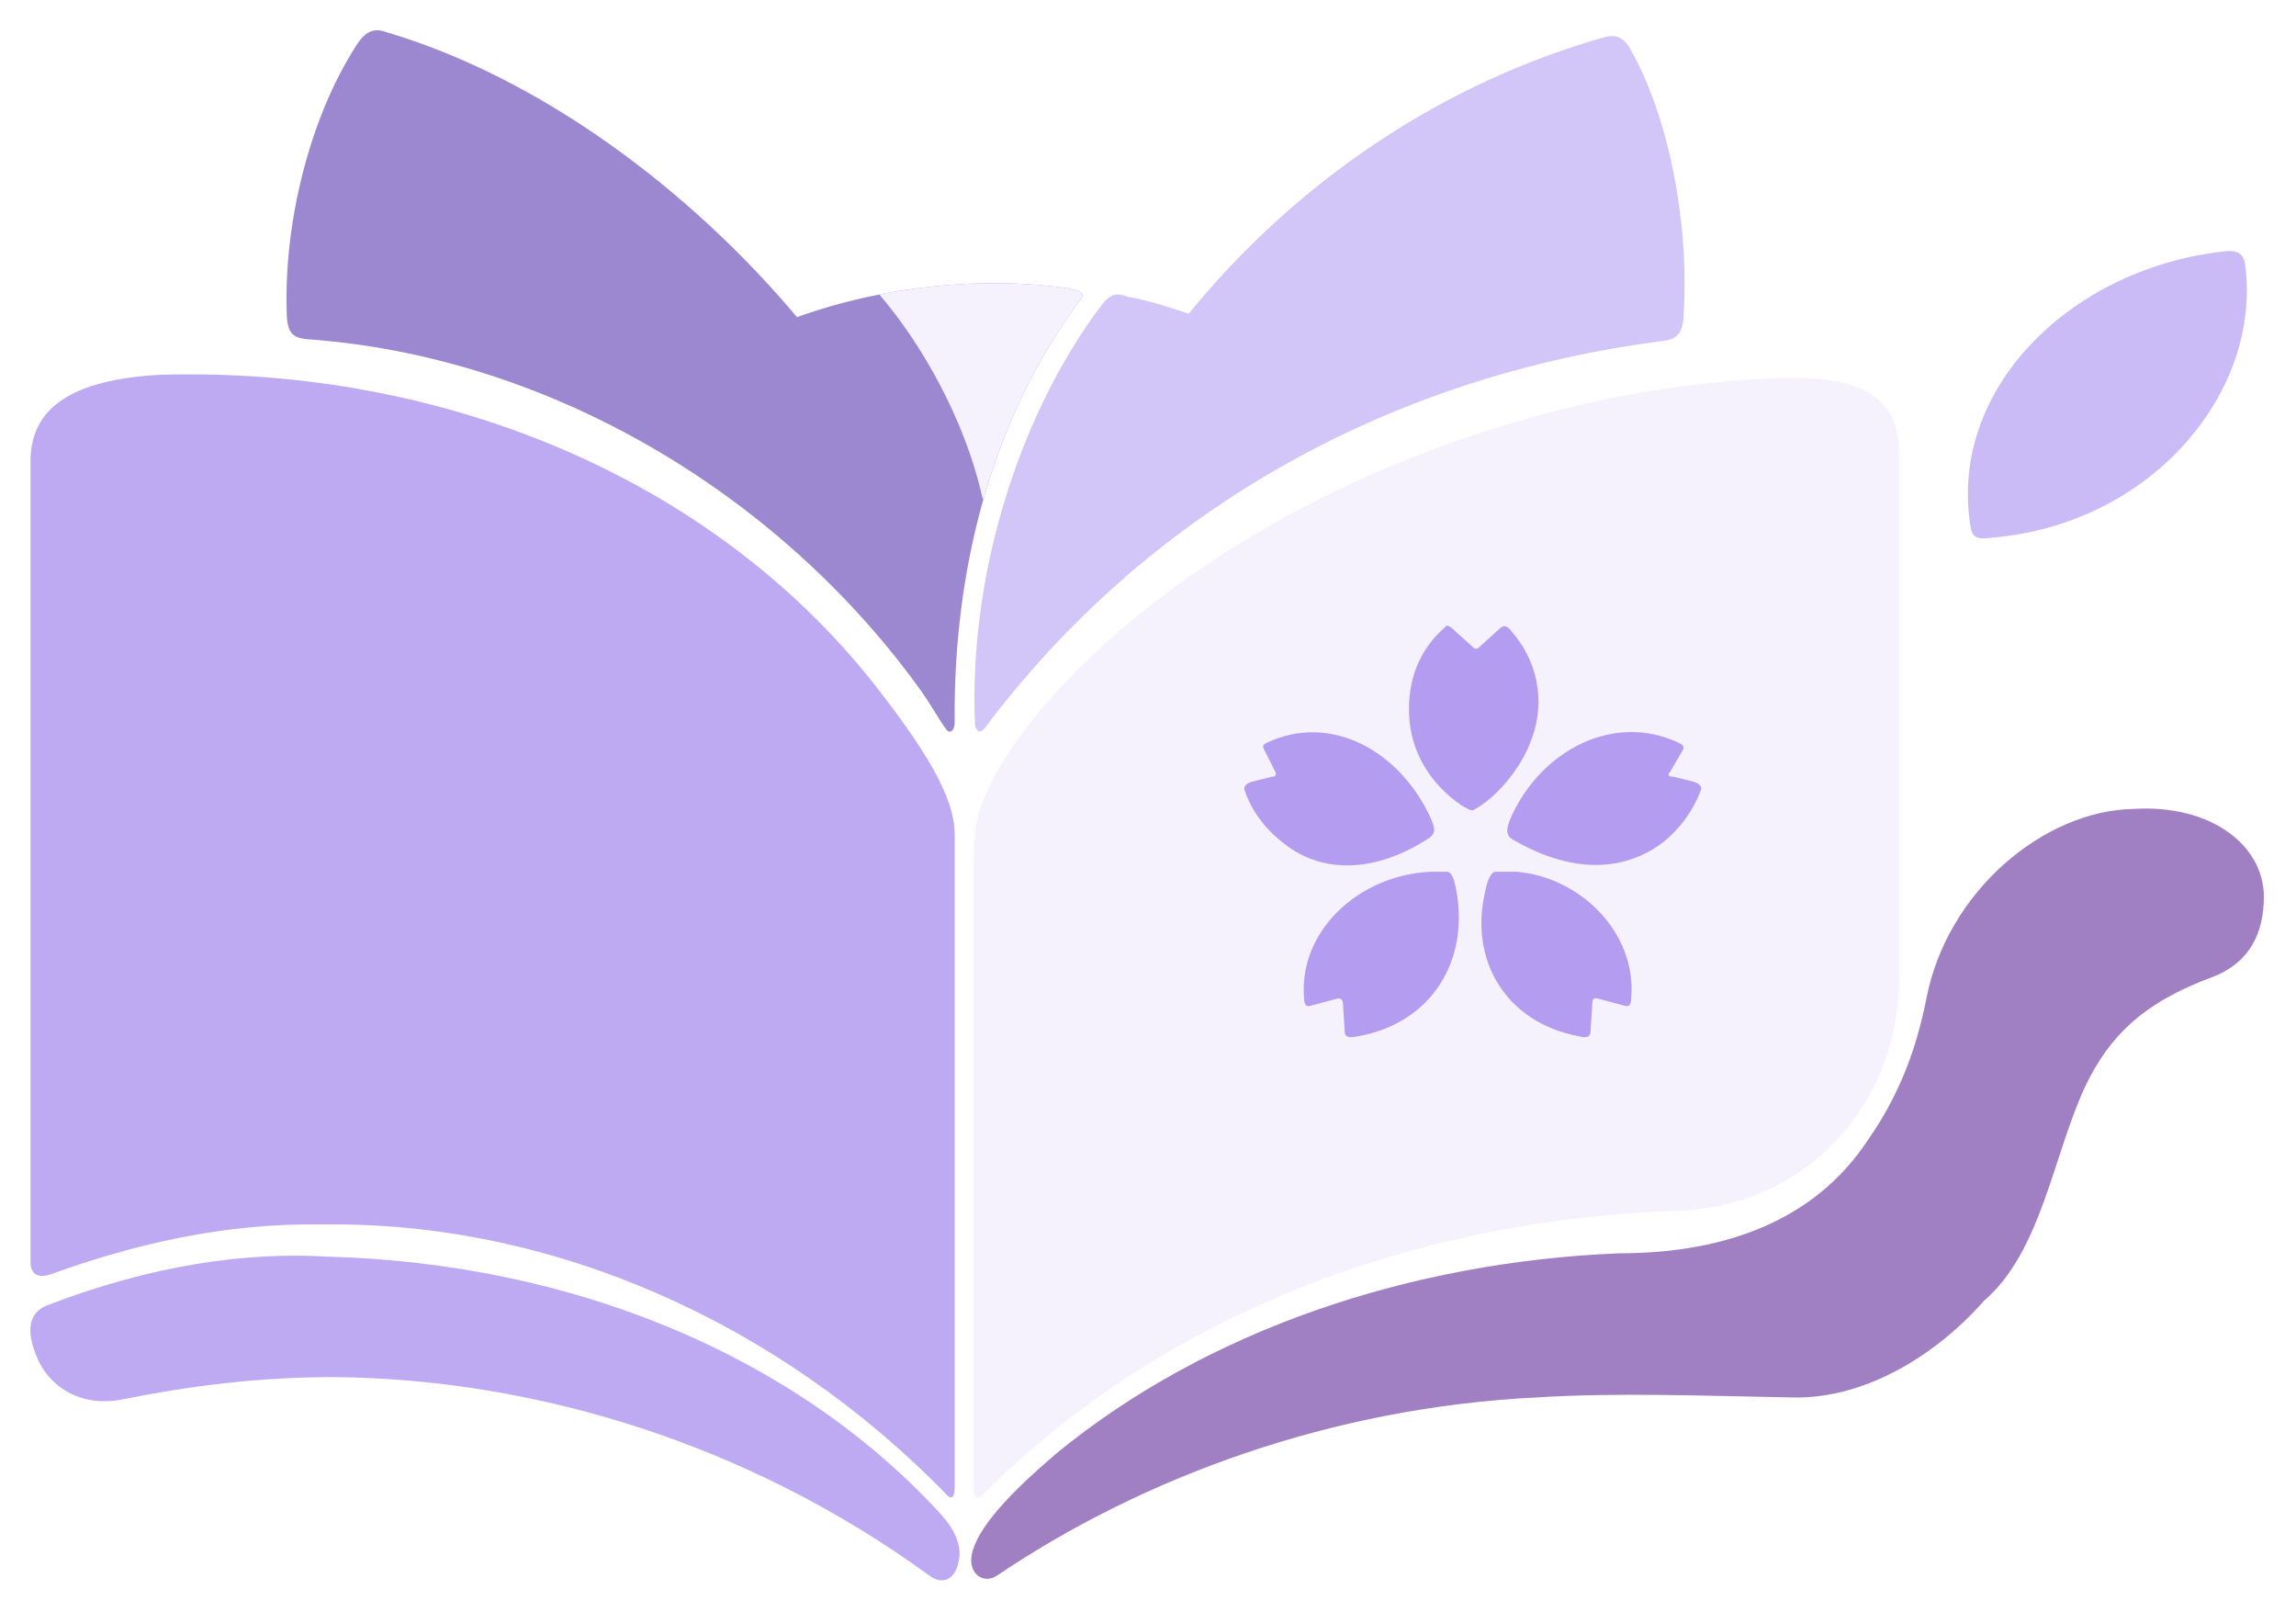
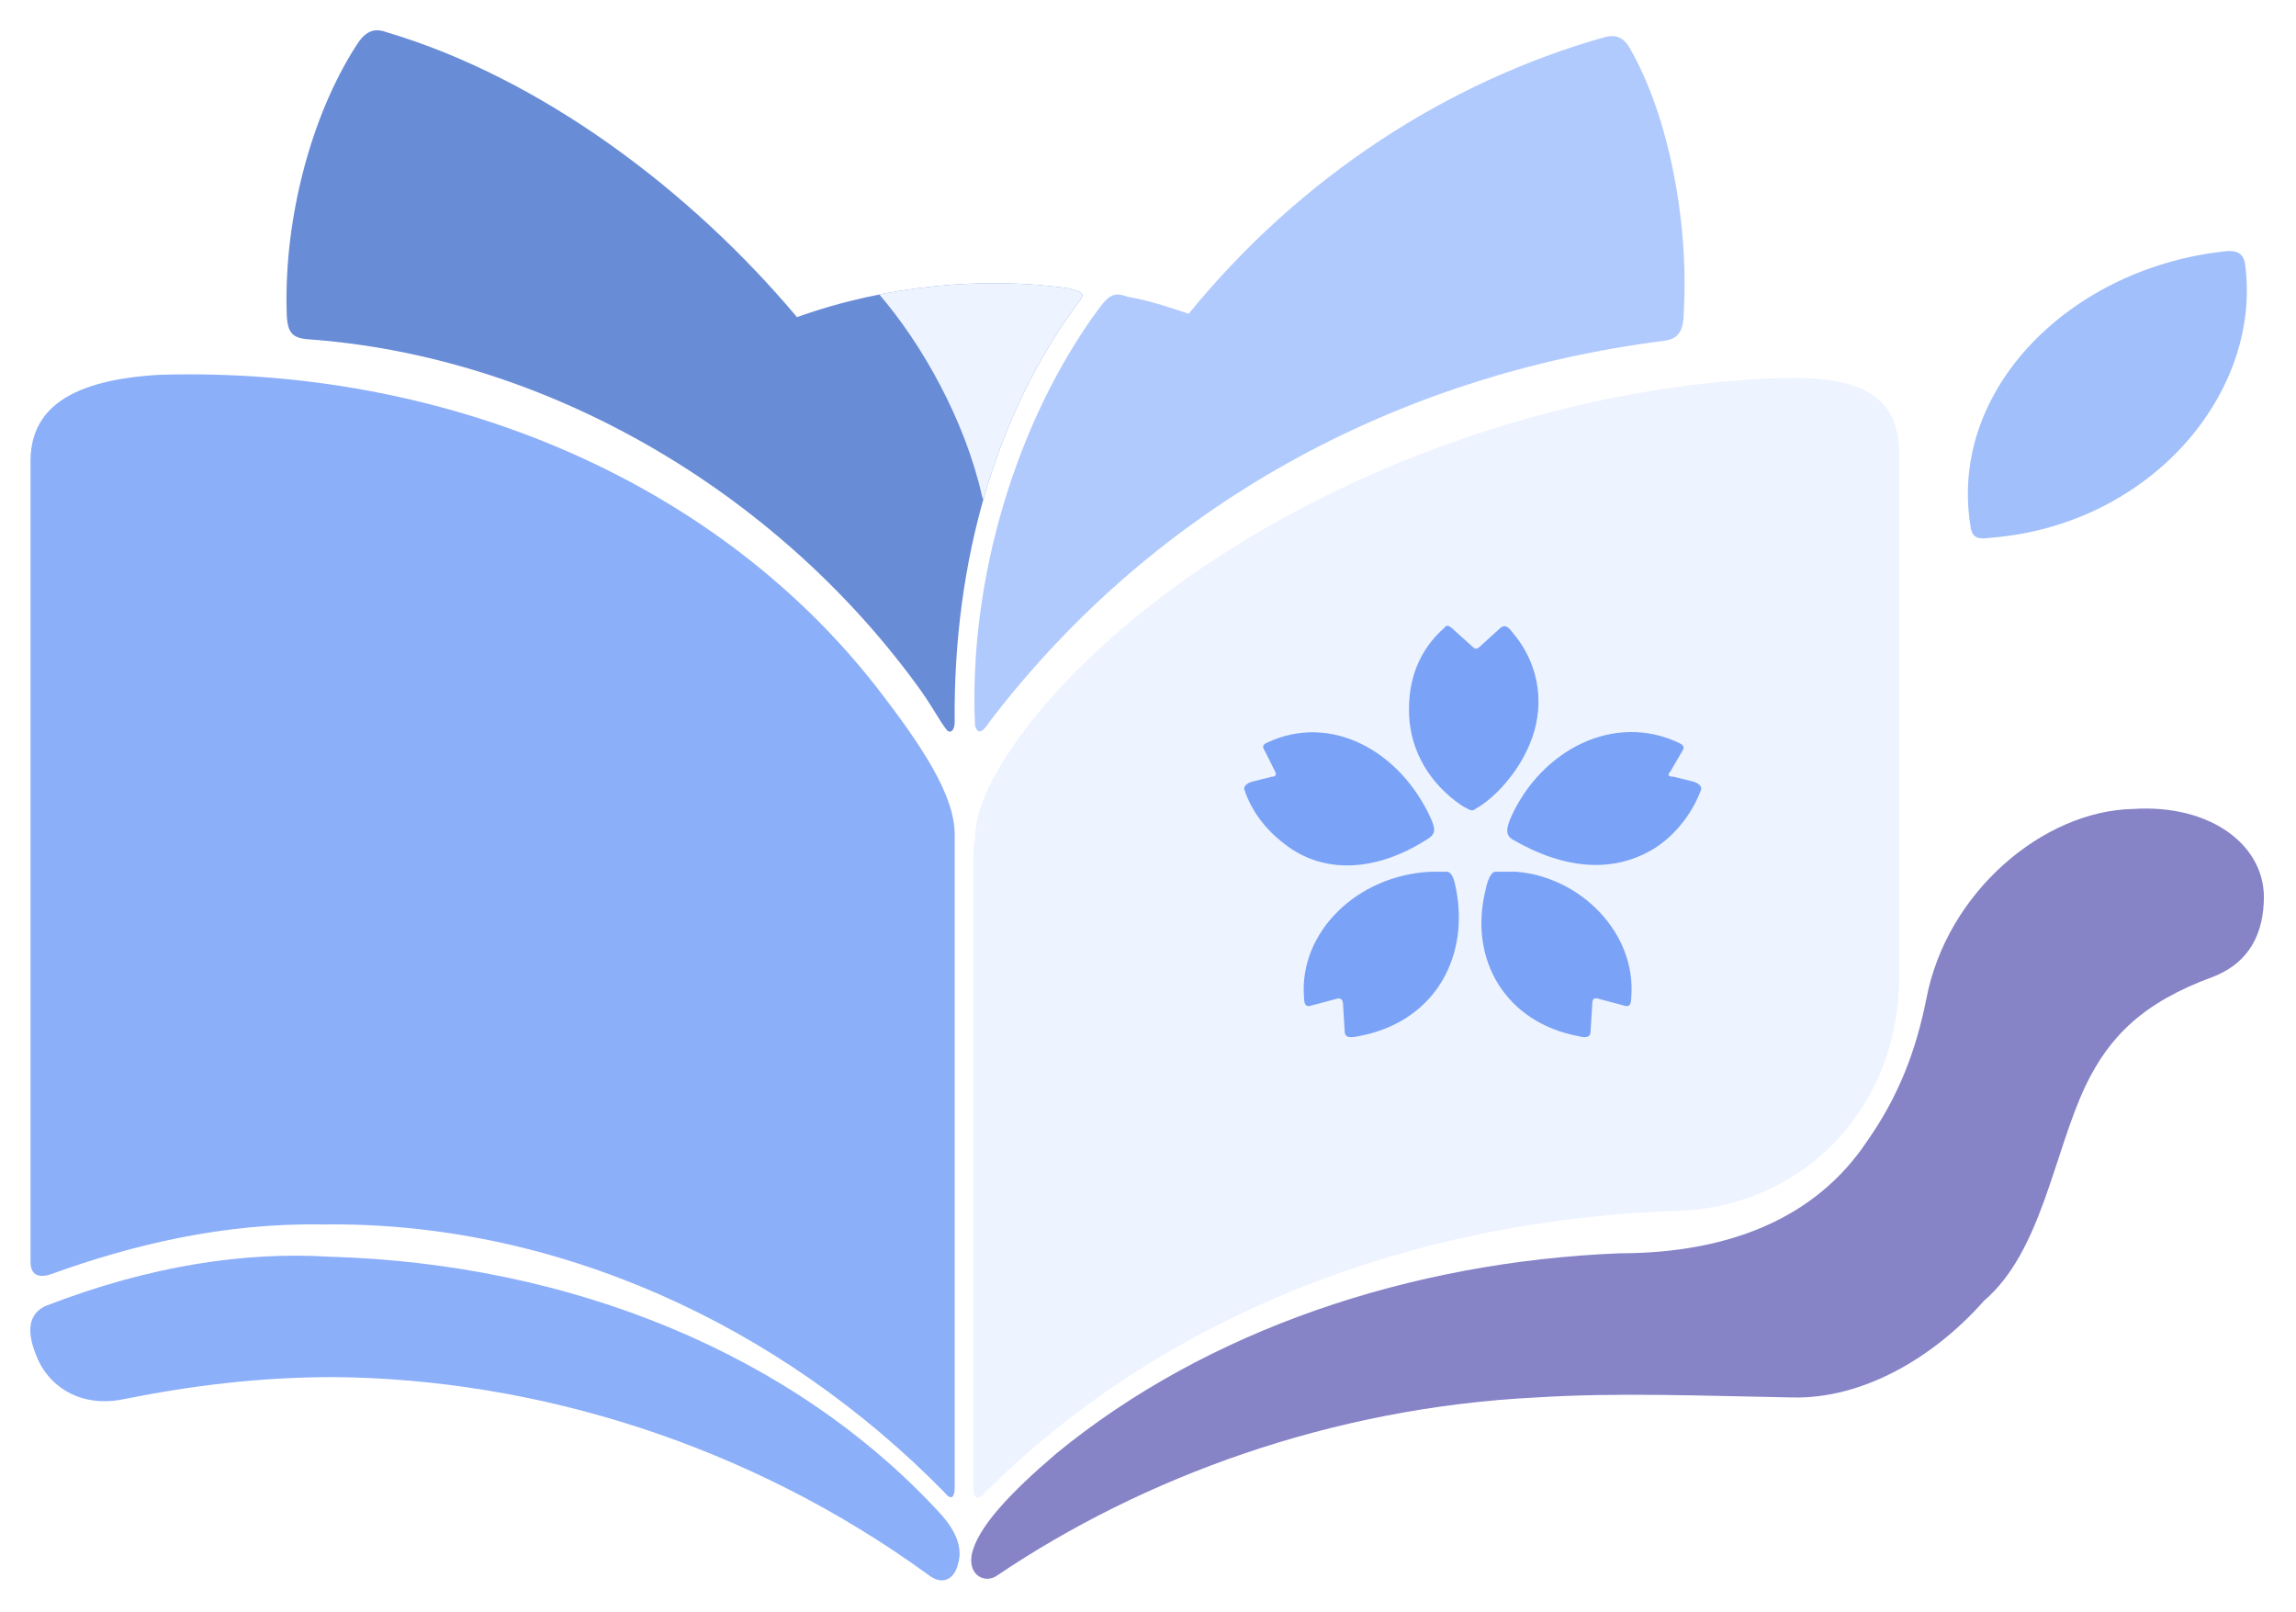
<svg xmlns="http://www.w3.org/2000/svg" width="1354" height="950" viewBox="0 0 1354 950" role="img" aria-labelledby="title description">
  <defs>
    <clipPath id="left-ear-clip" clipPathUnits="userSpaceOnUse">
      <path d="         M 228,19         C 220,16 215,19 210,27         C 183,69 168,129 169,181         C 169,195 171,199 181,200         C 323,210 457,290 540,403         C 549,415 554,425 558,430         C 560,433 563,431 563,426         C 562,330 588,242 637,177         C 640,173 638,172 630,170         C 581,163 523,168 470,187         C 407,112 319,46 228,19 Z" />
    </clipPath>
    <linearGradient id="coral-page" gradientUnits="userSpaceOnUse" x1="40" y1="230" x2="540" y2="880">
-       <stop offset="0" stop-color="#beaaf3" />
-       <stop offset="0.52" stop-color="#beaaf3" />
-       <stop offset="1" stop-color="#beaaf3" />
+       <stop offset="0" stop-color="#8caff9" />
+       <stop offset="0.52" stop-color="#8caff9" />
+       <stop offset="1" stop-color="#8caff9" />
    </linearGradient>
    <linearGradient id="coral-cover" gradientUnits="userSpaceOnUse" x1="40" y1="750" x2="555" y2="935">
-       <stop offset="0" stop-color="#beaaf3" />
-       <stop offset="1" stop-color="#beaaf3" />
+       <stop offset="0" stop-color="#8caff9" />
+       <stop offset="1" stop-color="#8caff9" />
    </linearGradient>
    <linearGradient id="rose-ear" gradientUnits="userSpaceOnUse" x1="225" y1="30" x2="560" y2="420">
-       <stop offset="0" stop-color="#9c87d1" />
-       <stop offset="1" stop-color="#9c87d1" />
+       <stop offset="0" stop-color="#698cd7" />
+       <stop offset="1" stop-color="#698cd7" />
    </linearGradient>
    <linearGradient id="peach-ear" gradientUnits="userSpaceOnUse" x1="590" y1="415" x2="970" y2="35">
-       <stop offset="0" stop-color="#d2c6f8" />
-       <stop offset="1" stop-color="#d2c6f8" />
+       <stop offset="0" stop-color="#b1cafd" />
+       <stop offset="1" stop-color="#b1cafd" />
    </linearGradient>
    <linearGradient id="cream-page" gradientUnits="userSpaceOnUse" x1="610" y1="260" x2="1110" y2="795">
-       <stop offset="0" stop-color="#f5f2fe" />
-       <stop offset="1" stop-color="#f5f2fe" />
+       <stop offset="0" stop-color="#edf3ff" />
+       <stop offset="1" stop-color="#edf3ff" />
    </linearGradient>
    <linearGradient id="cream-fold" gradientUnits="userSpaceOnUse" x1="525" y1="168" x2="578" y2="296">
-       <stop offset="0" stop-color="#f5f2fe" />
-       <stop offset="1" stop-color="#f5f2fe" />
+       <stop offset="0" stop-color="#edf3ff" />
+       <stop offset="1" stop-color="#edf3ff" />
    </linearGradient>
    <linearGradient id="mauve-tail" gradientUnits="userSpaceOnUse" x1="615" y1="915" x2="1305" y2="505">
-       <stop offset="0" stop-color="#a17fc3" />
-       <stop offset="0.55" stop-color="#a17fc3" />
-       <stop offset="1" stop-color="#a17fc3" />
+       <stop offset="0" stop-color="#8683c7" />
+       <stop offset="0.55" stop-color="#8683c7" />
+       <stop offset="1" stop-color="#8683c7" />
    </linearGradient>
    <linearGradient id="pink-petal" gradientUnits="userSpaceOnUse" x1="1170" y1="315" x2="1315" y2="150">
-       <stop offset="0" stop-color="#cabaf6" />
-       <stop offset="1" stop-color="#cabaf6" />
+       <stop offset="0" stop-color="#a1bffb" />
+       <stop offset="1" stop-color="#a1bffb" />
    </linearGradient>
    <linearGradient id="sakura-pink" gradientUnits="userSpaceOnUse" x1="780" y1="380" x2="960" y2="610">
-       <stop offset="0" stop-color="#b49cf0" />
-       <stop offset="1" stop-color="#b49cf0" />
+       <stop offset="0" stop-color="#7aa2f7" />
+       <stop offset="1" stop-color="#7aa2f7" />
    </linearGradient>
  </defs>
  <g id="komori-logo" shape-rendering="geometricPrecision">
    <path id="cat-tail-and-right-cover" fill="url(#mauve-tail)" d="       M 588,929       C 581,934 571,929 573,917       C 576,901 596,880 623,857       C 712,784 832,744 955,739       C 1020,739 1071,718 1101,673       C 1120,646 1130,619 1136,589       C 1148,526 1205,478 1258,477       C 1304,474 1337,499 1335,532       C 1334,555 1323,569 1305,576       C 1264,591 1244,611 1230,640       C 1211,680 1204,738 1170,767       C 1140,801 1098,825 1057,824       C 1002,823 954,821 906,824       C 785,830 674,871 588,929 Z" />
    <g id="left-ear-and-fold" clip-path="url(#left-ear-clip)">
      <path id="left-cat-ear" fill="url(#rose-ear)" d="M 160,10 H 650 V 440 H 160 Z" />
      <path id="center-page-fold" fill="url(#cream-fold)" d="         M 518,173         C 544,203 569,248 579,292         C 580,296 581,296 582,292         C 593,253 612,213 642,177         C 645,173 643,172 638,170         C 600,163 555,164 518,171 Z" />
    </g>
    <path id="right-cat-ear" fill="url(#peach-ear)" d="       M 946,22       C 953,20 958,22 962,30       C 983,67 996,128 993,183       C 993,195 990,200 981,201       C 824,221 682,297 584,425       C 580,431 577,434 575,428       C 571,341 600,247 648,182       C 654,174 657,172 665,175       C 677,177 689,181 701,185       C 767,104 854,48 946,22 Z" />
    <path id="left-book-page" fill="url(#coral-page)" d="       M 94,221       C 261,216 420,282 516,404       C 544,440 563,469 563,492       L 563,877       C 563,883 561,885 557,880       C 459,780 326,720 190,722       C 132,721 78,734 31,751       C 23,754 18,752 18,744       L 18,274       C 17,240 43,224 94,221 Z" />
    <path id="left-book-cover" fill="url(#coral-cover)" d="       M 27,770       C 89,746 145,738 194,741       C 336,745 468,798 555,893       C 563,902 568,912 565,922       C 563,931 556,935 548,929       C 441,851 315,813 197,812       C 153,812 113,817 73,825       C 49,830 31,819 23,803       C 17,790 14,776 27,770 Z" />
    <path id="right-book-page" fill="url(#cream-page)" d="       M 575,494       C 575,466 606,421 650,381       C 754,286 911,228 1047,223       C 1097,221 1120,233 1120,268       L 1120,576       C 1120,652 1065,711 990,714       C 828,719 682,779 581,880       C 577,885 574,884 574,877       L 574,511       C 574,505 574,499 575,494 Z" />
    <g id="sakura" fill="url(#sakura-pink)">
      <path id="sakura-top-petal" d="         M 852,370         C 853,368 855,369 858,372         L 868,381         C 870,383 871,383 873,381         L 884,371         C 887,368 889,369 892,373         C 909,393 911,418 902,439         C 895,456 881,471 870,477         C 868,479 866,477 862,475         C 843,462 832,443 831,422         C 830,401 837,383 852,370 Z" />
      <path id="sakura-upper-left-petal" d="         M 747,438         C 785,420 826,443 844,483         C 846,488 847,491 843,494         C 811,515 780,515 758,498         C 746,489 738,478 734,466         C 733,464 735,462 738,461         L 750,458         C 752,458 753,457 752,455         L 746,443         C 744,440 745,439 747,438 Z" />
      <path id="sakura-upper-right-petal" d="         M 990,438         C 952,420 909,442 891,482         C 889,487 887,492 892,495         C 923,513 952,515 976,500         C 990,491 999,477 1003,466         C 1004,464 1002,462 999,461         L 987,458         C 984,458 983,457 985,455         L 992,443         C 994,440 992,439 990,438 Z" />
      <path id="sakura-lower-left-petal" d="         M 853,514         C 857,514 858,521 859,526         C 866,566 845,603 801,611         C 796,612 793,612 793,608         L 792,592         C 792,590 791,588 788,589         L 773,593         C 770,594 769,592 769,588         C 766,550 800,516 844,514         C 847,514 850,514 853,514 Z" />
      <path id="sakura-lower-right-petal" d="         M 882,514         C 879,514 877,520 876,525         C 866,566 888,603 931,611         C 935,612 938,612 938,608         L 939,592         C 939,589 940,588 943,589         L 958,593         C 961,594 962,592 962,588         C 965,550 932,517 894,514         C 890,514 886,514 882,514 Z" />
    </g>
    <path id="floating-petal" fill="url(#pink-petal)" d="       M 1314,148       C 1319,148 1323,149 1324,156       C 1334,231 1269,309 1175,317       C 1167,318 1163,318 1162,310       C 1149,229 1222,157 1314,148 Z" />
  </g>
</svg>
